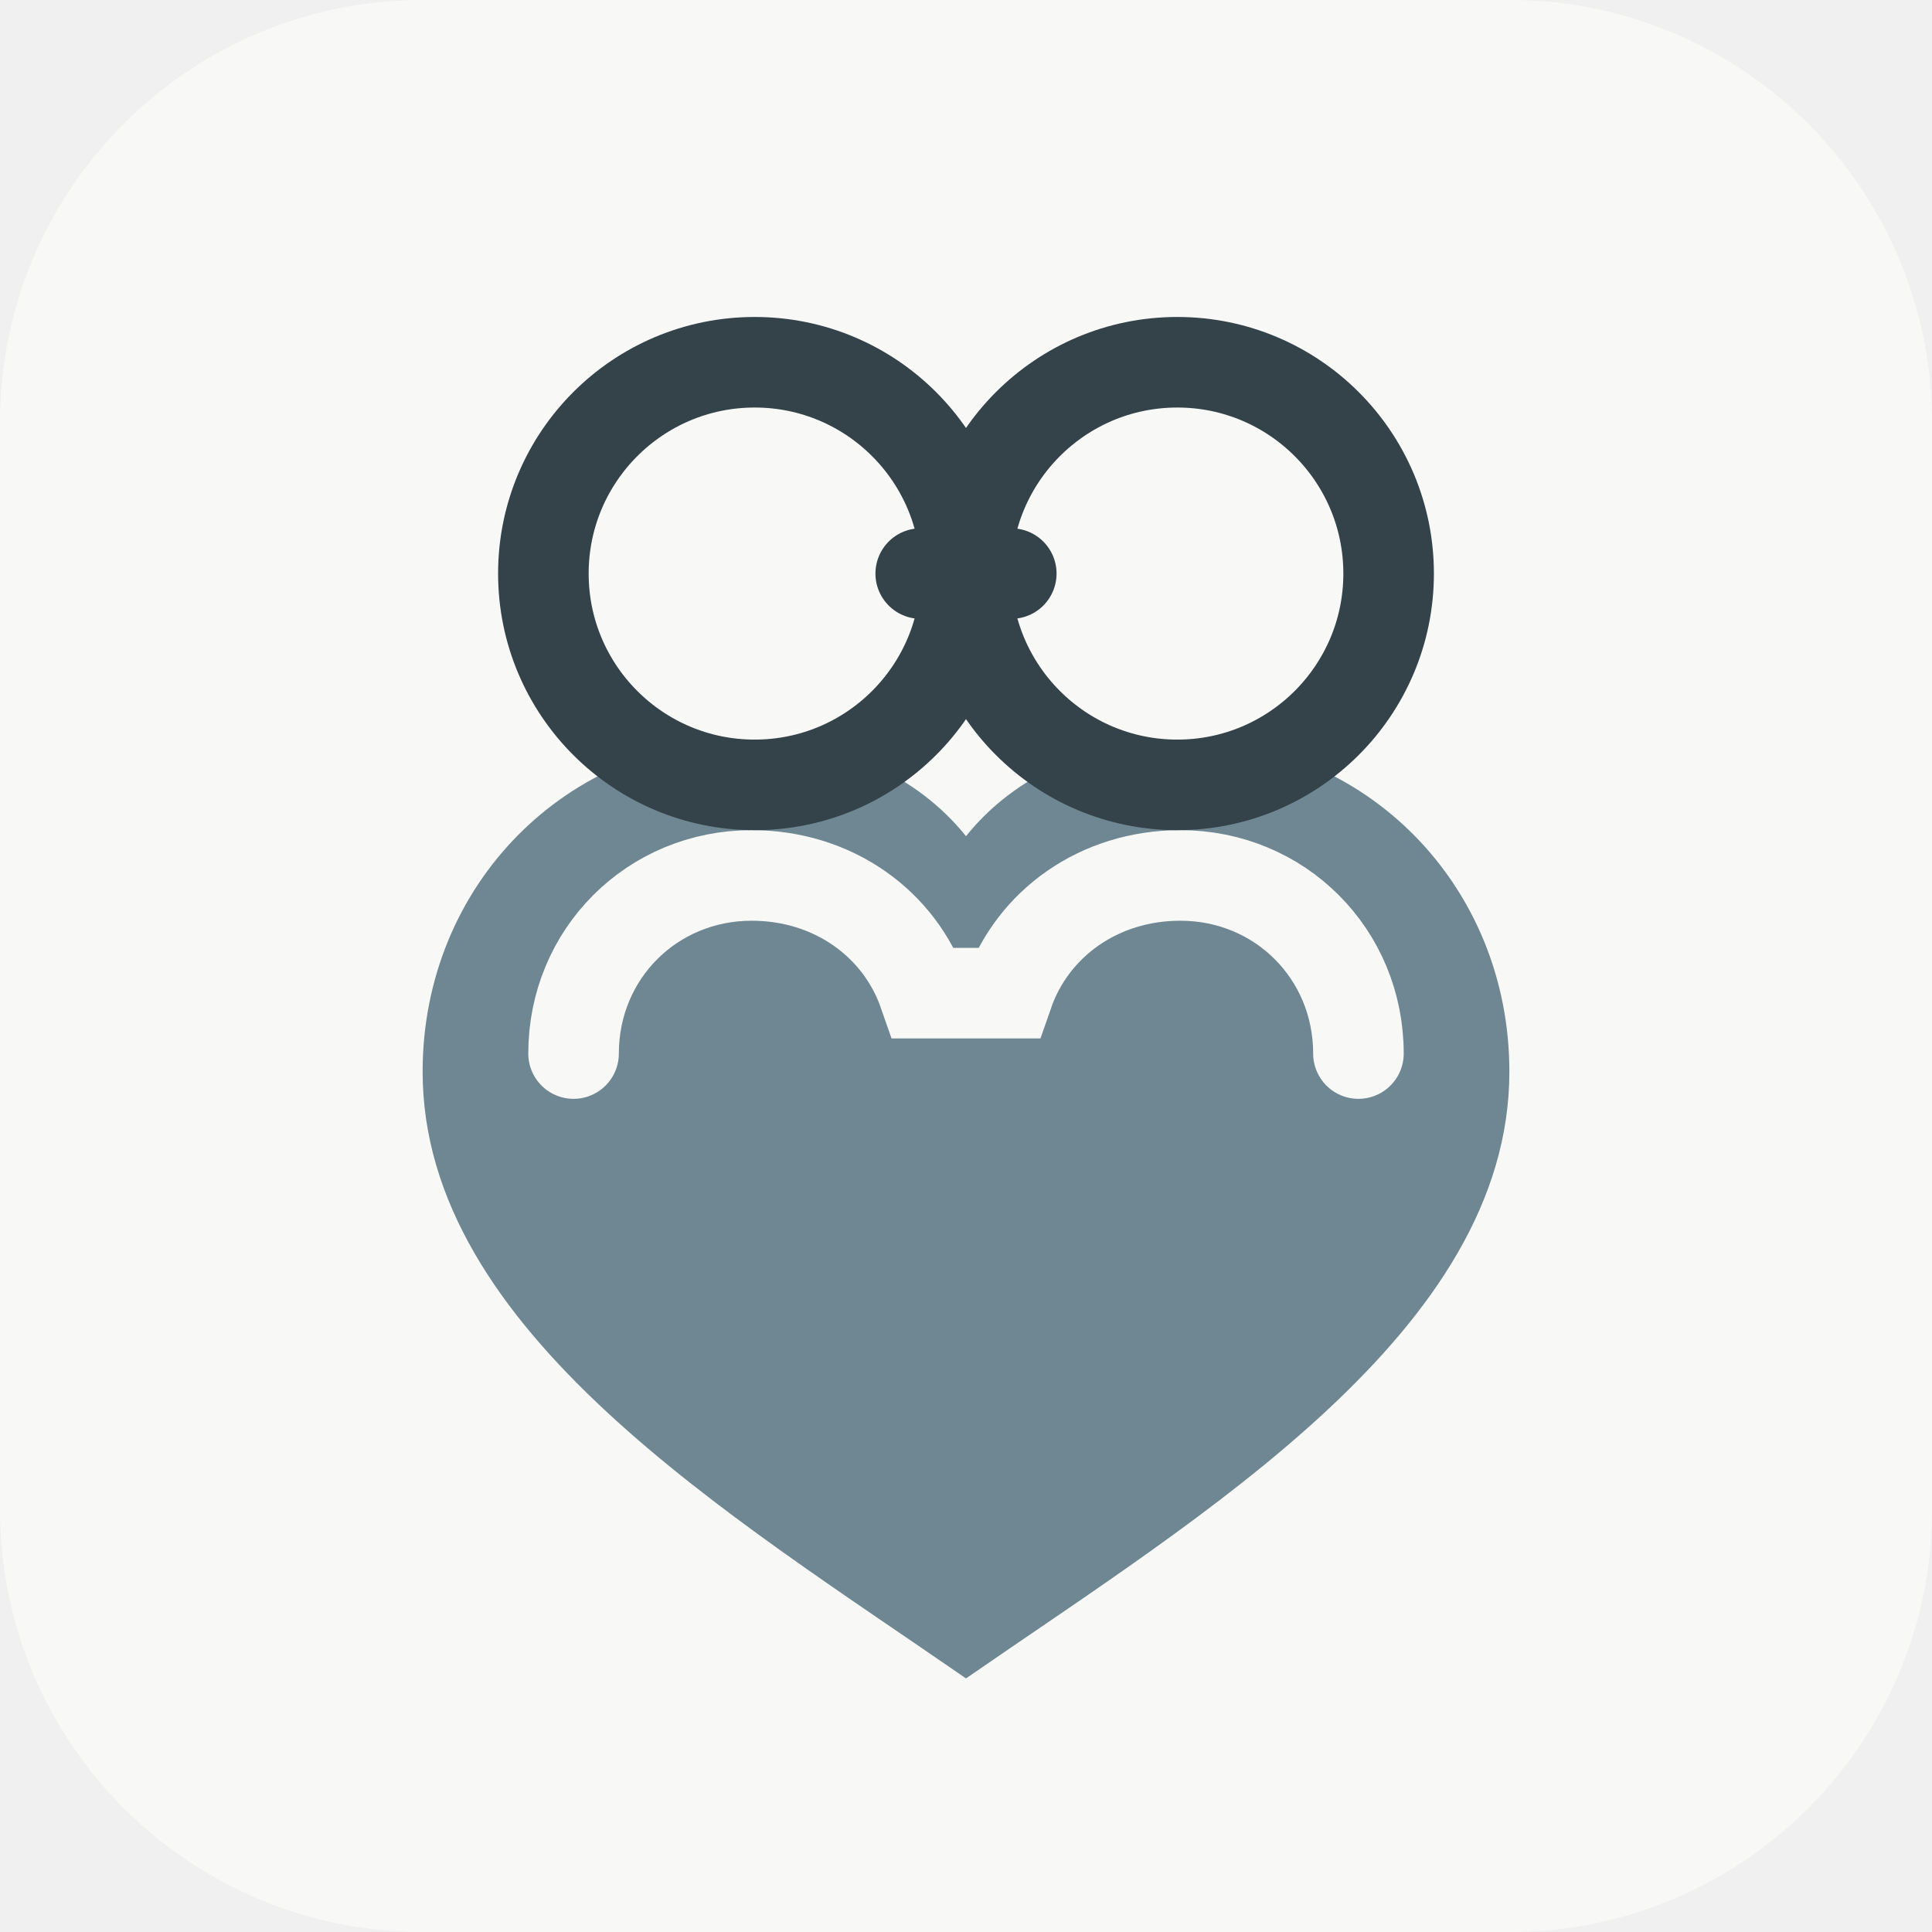
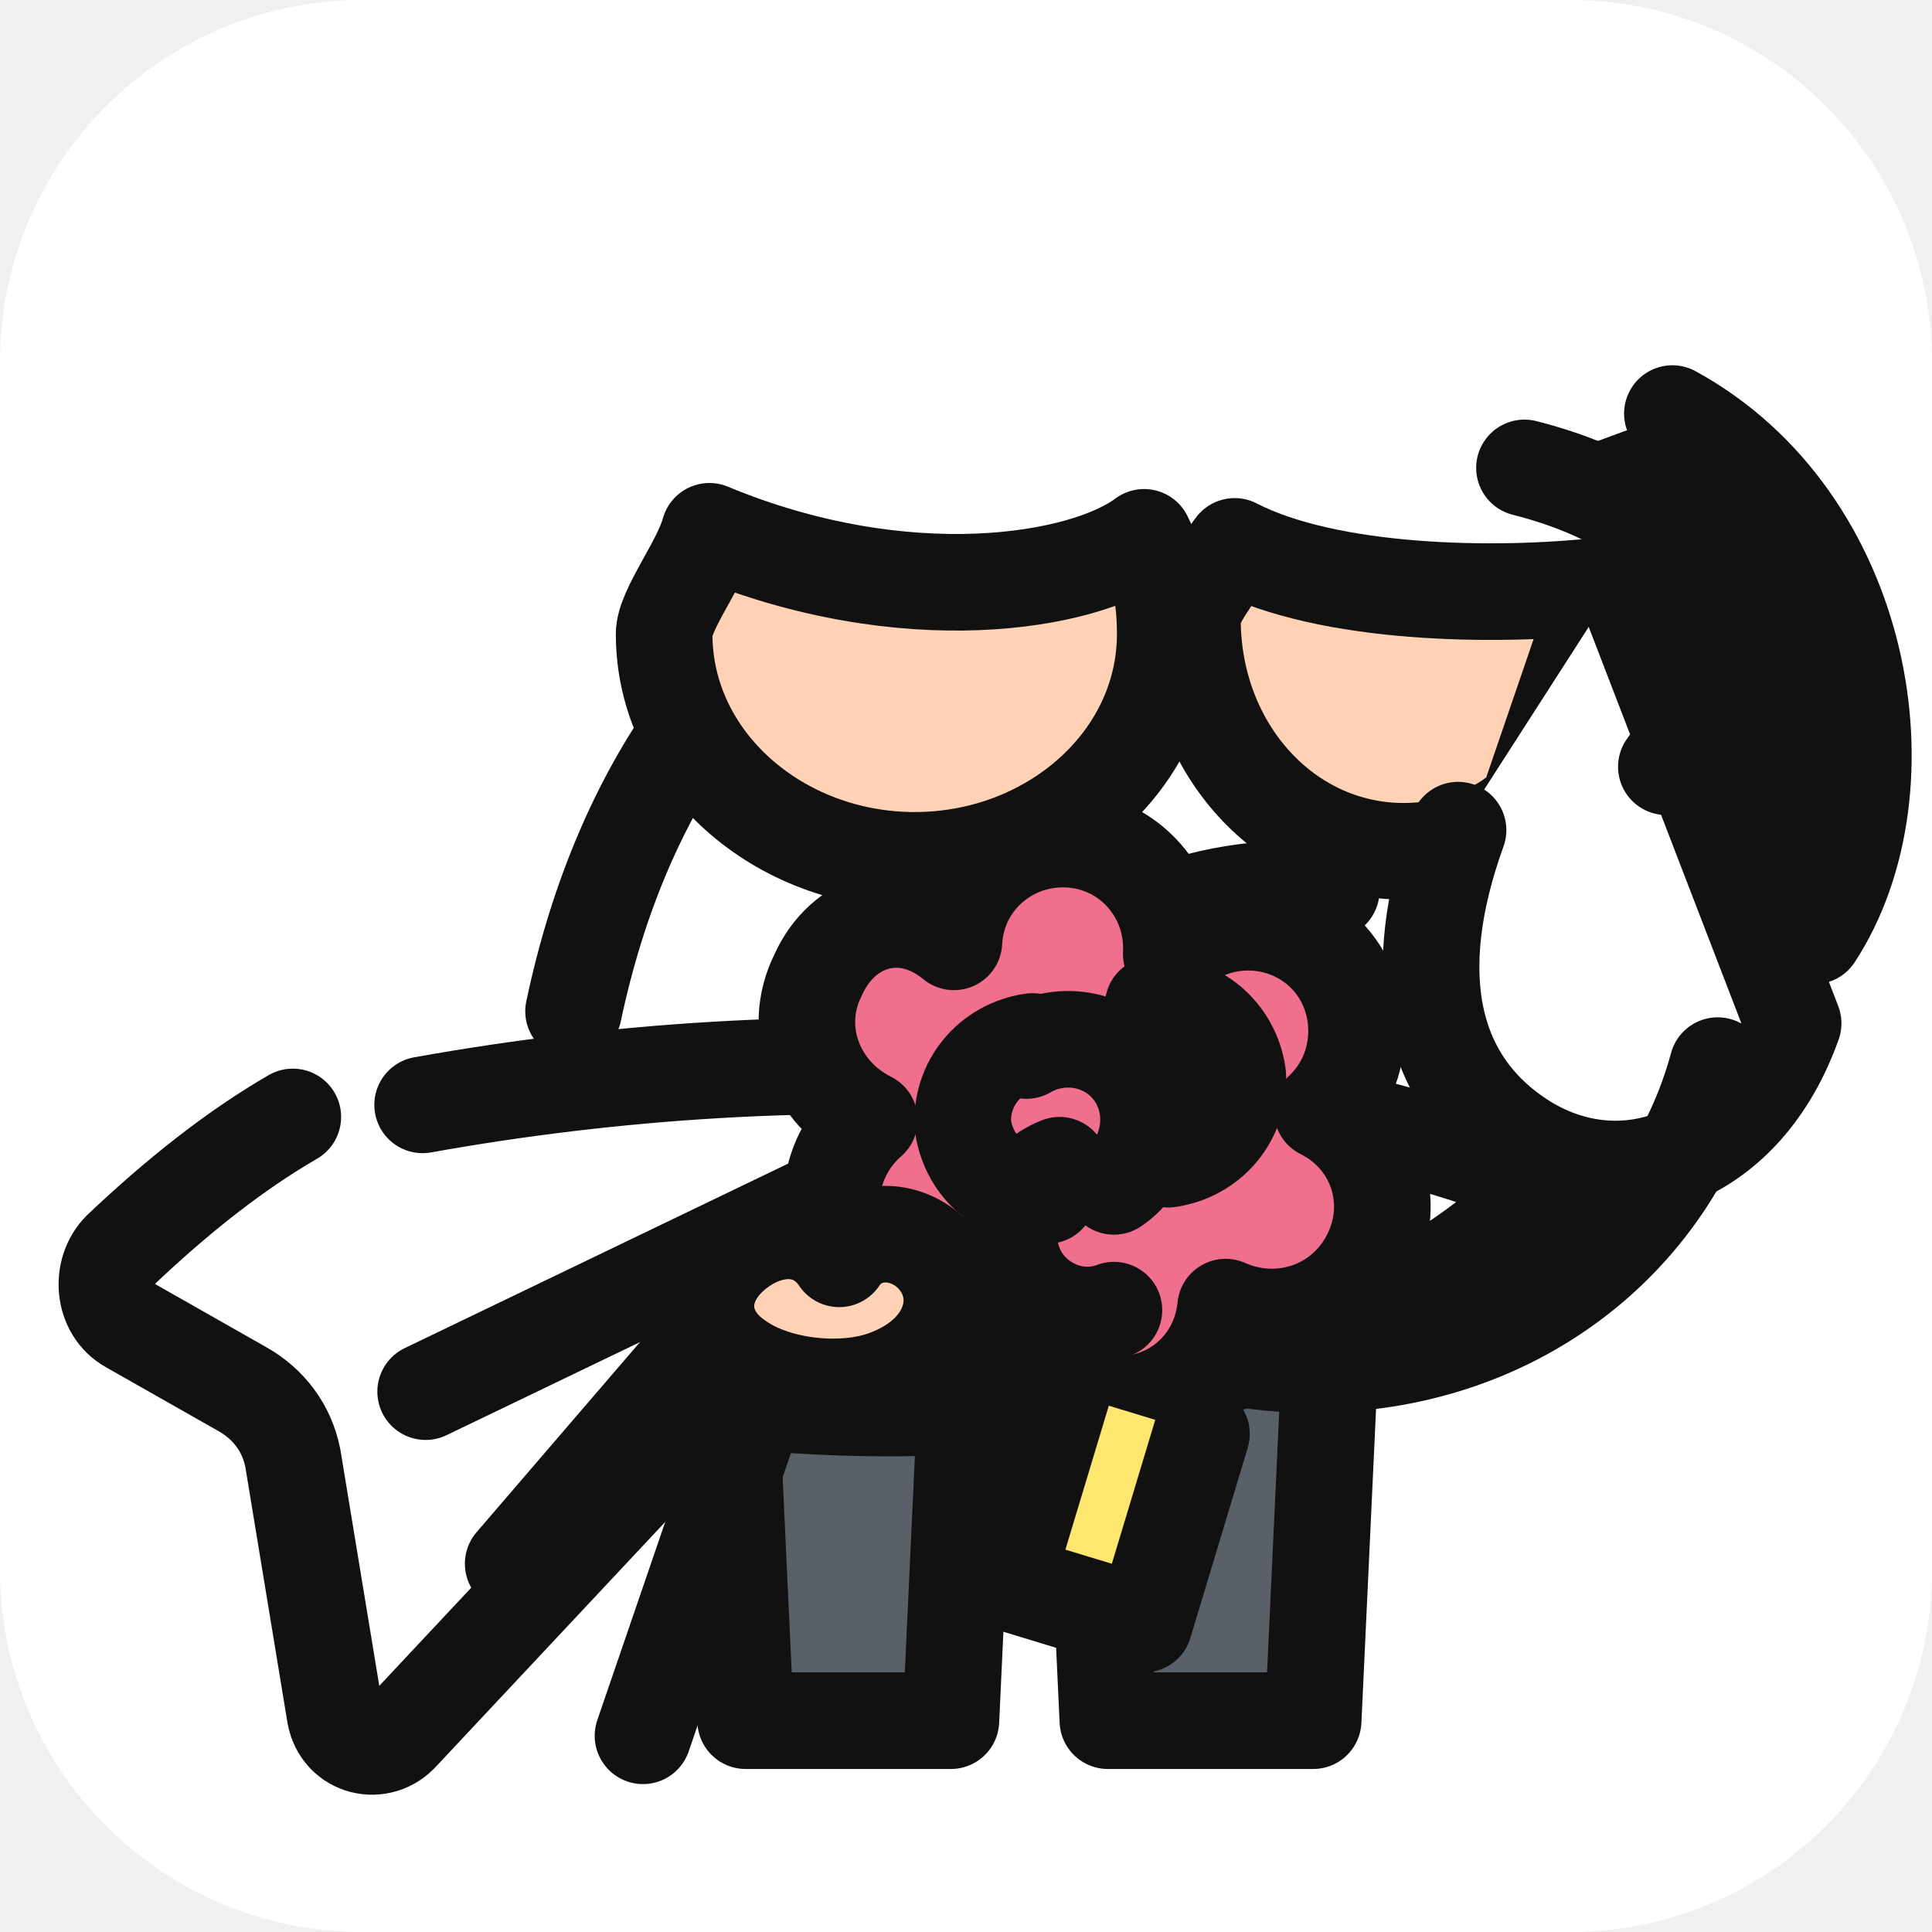
<svg xmlns="http://www.w3.org/2000/svg" viewBox="0 0 64 64">
-   <rect width="64" height="64" rx="14" fill="#f8f9f7" />
-   <path d="M14 35.5c0-6.2 4.8-11 10.8-11 3 0 5.6 1.2 7.2 3.2 1.6-2 4.2-3.2 7.2-3.2 6 0 10.8 4.8 10.8 11 0 8.6-10.2 14.7-18 20.1-7.8-5.4-18-11.5-18-20.1z" fill="#6f8792" />
-   <path d="M19 34.9c0-3.3 2.6-5.9 5.9-5.9 2.7 0 4.9 1.6 5.7 3.9h2.8c.8-2.3 3-3.9 5.7-3.9 3.3 0 5.9 2.6 5.9 5.9" fill="none" stroke="#f8f9f7" stroke-width="3" stroke-linecap="round" />
-   <circle cx="25" cy="19" r="7" fill="none" stroke="#34434a" stroke-width="3" />
-   <circle cx="39" cy="19" r="7" fill="none" stroke="#34434a" stroke-width="3" />
-   <path d="M30.5 19h3" stroke="#34434a" stroke-width="3" stroke-linecap="round" />
+   <rect width="64" height="64" rx="12" fill="#ffffff" />
+   <g stroke="#111111" stroke-width="3.2" stroke-linecap="round" stroke-linejoin="round">
+     <path d="M23 24c-1.8 2.5-3.2 5.7-4 9.5" fill="#596067" />
+     <path d="M24 42l.7 15h6.8l.7-15" fill="#596067" />
+     <path d="M36 42l.7 15h6.8l.7-15" fill="#596067" />
+     <path d="M22 21c0 4.2 3.8 7.5 8.3 7.5s8.3-3.3 8.3-7.5c0-1.2-.2-2.2-.7-3.2-2 1.5-7.9 2.5-14.4-.2-.3 1.1-1.5 2.6-1.5 3.4z" fill="#ffd2b6" />
+     <path d="M39.5 20.5c0 4.3 3.1 7.7 7 7.7 1.5 0 3-.5 4.1-1.5l2.5-7.3c-3.6.4-9.1.3-12.2-1.3-.8 1.1-1.4 1.9-1.4 2.4z" fill="#ffd2b6" />
+     <path d="M48.3 27.5c-1.7 4.7-1 8.4 2.3 10.4 3.2 1.9 7.2.5 8.8-4l-5.7-14.8" fill="#ffffff" />
+     <path d="M50.5 15.5c5.9 1.5 8 5.4 4.7 9.9 3.1.2 5.3 2.5 4.9 5.6 3.2-4.9 1.7-13.8-4.7-17.3" fill="#111111" />
+     <path d="M14 36.6c12.8-2.3 26.3-1.6 37.3 2.6-5.6 6-16.7 8.4-27.6 7.1l-10.4 11.1c-.7.8-2 .5-2.2-.6l-1.4-8.5c-.2-1-.8-1.8-1.7-2.3l-3.7-2.1c-.9-.5-1-1.8-.3-2.5 1.9-1.8 3.8-3.3 5.7-4.4" fill="#ffffff" />
+     <path d="M14.1 46.1l13.3-6.4" fill="none" />
+     <path d="M17 51.8l10.4-12.1" fill="none" />
+     <path d="M21.3 57.5l6.1-17.8" fill="none" />
+     <path d="M44.1 29.5c-4.4-.4-8.5 1.4-11.1 4.9-1.5 2-1.4 4.8.3 6.6 2.6 2.7 6.2 4.2 10.2 4.2 6.5 0 11.8-4 13.4-9.9" fill="none" />
+     <path d="M31.6 31.2c.1-2 1.8-3.5 3.8-3.4 2 .1 3.5 1.8 3.4 3.8 1.4-1.4 3.7-1.4 5.1 0 1.4 1.4 1.4 3.8-.1 5.2 1.8.9 2.5 3 1.6 4.8-.9 1.8-3 2.5-4.8 1.7-.2 2-1.9 3.4-3.9 3.2-2-.2-3.4-1.9-3.2-3.9-1.5 1.3-3.8 1.1-5.1-.4-1.3-1.5-1.1-3.8.4-5.1-1.8-.9-2.6-3-1.7-4.8.8-1.8 2.8-2.5 4.5-1.1z" fill="#ef6f8d" />
+     <path d="M34 34.8c1.2-.7 2.8-.4 3.6.8.8 1.2.5 2.9-.7 3.7" fill="none" />
+     <path d="M38.2 33.3c1.4-.1 2.6.9 2.8 2.3.1 1.4-.9 2.6-2.3 2.8" fill="none" />
+     <path d="M34.7 39.6c-1.4.1-2.6-.9-2.8-2.3-.1-1.4.9-2.6 2.3-2.8" fill="none" />
+     <path d="M36.9 43.4c-1.3.5-2.8-.2-3.3-1.5-.5-1.3.2-2.8 1.5-3.3" fill="none" />
+     <path d="M35.2 46.1l-1.9 6.3 4.6 1.4 1.9-6.3" fill="#ffe66f" />
+     <path d="M24.3 41.5c1.2-1 2.7-1 3.5.2.8-1.2 2.5-1 3.3.1.9 1.2.4 3-1.6 3.8-1.4.6-3.7.4-5-.5-1.4-.9-1.5-2.5-.2-3.6z" fill="#ffd2b6" />
+   </g>
</svg>
